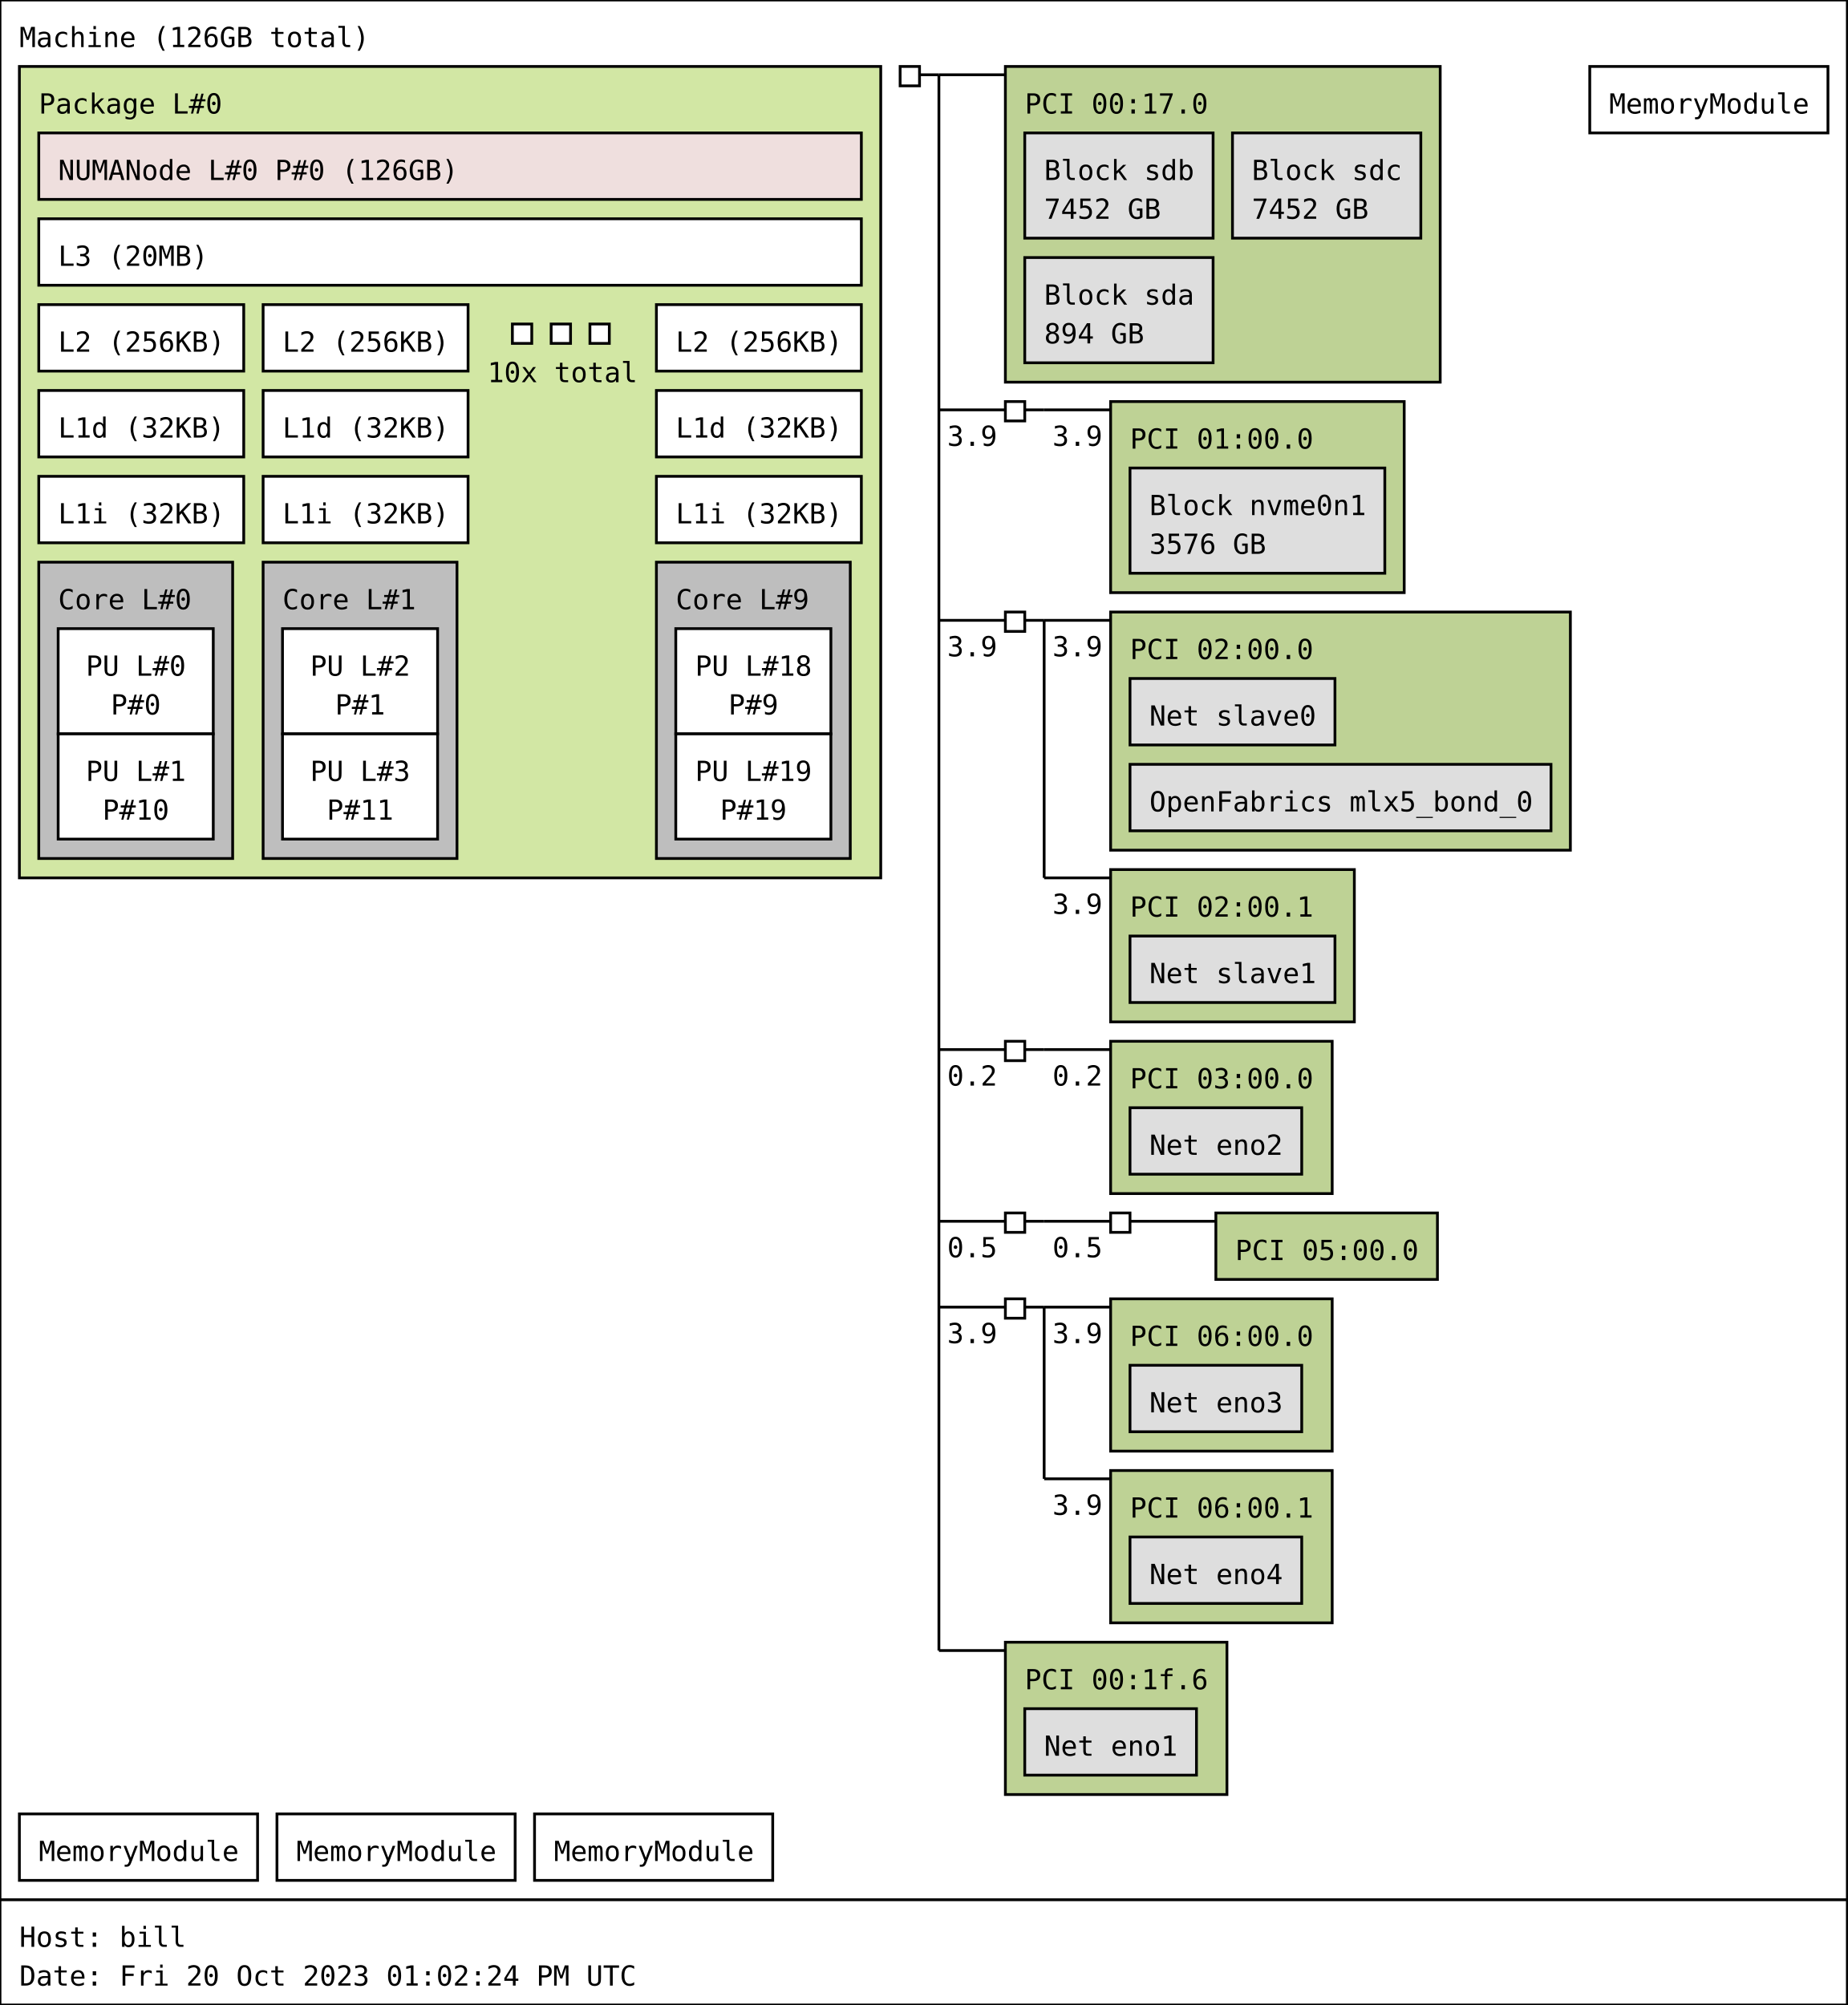
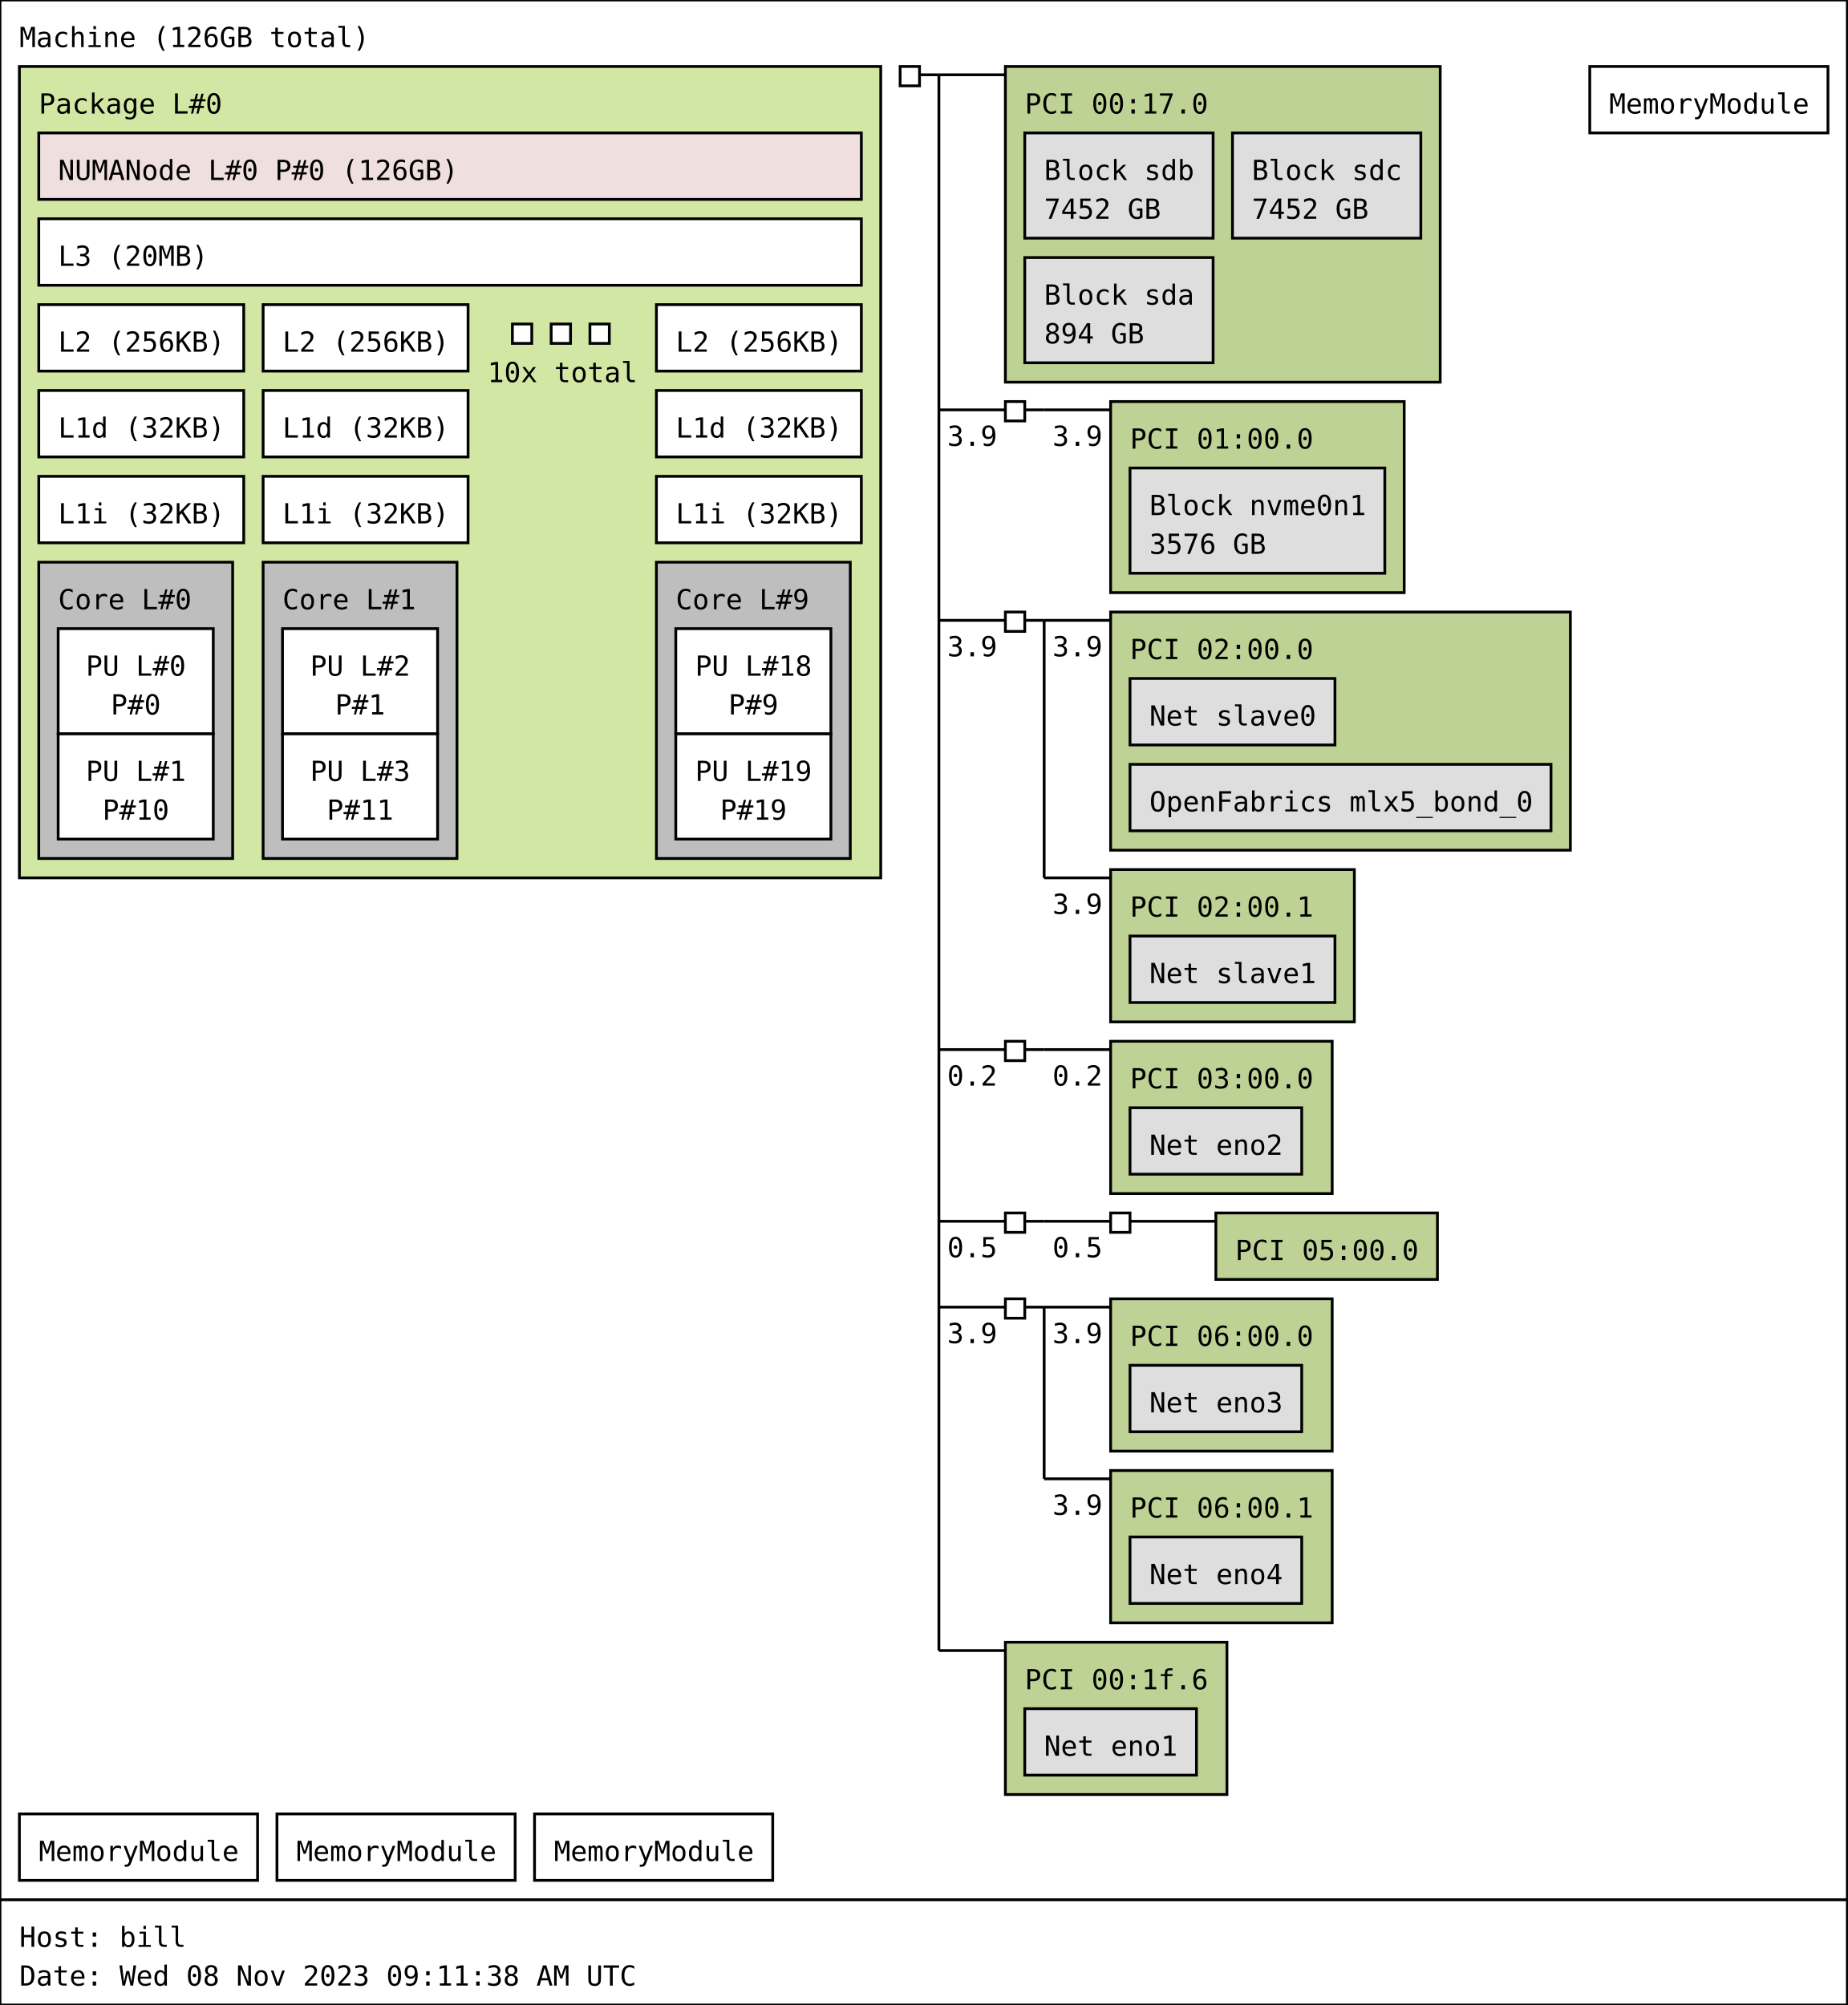
<svg xmlns="http://www.w3.org/2000/svg" width="667px" height="724px" viewBox="0 0 667px 724px" version="1.1">
  <rect id="Machine_0_rect" class="Machine" x="0" y="0" width="667" height="686" fill="rgb(255,255,255)" stroke="rgb(0,0,0)" stroke-width="1" />
  <text id="Machine_0_text" class="Machine" font-family="Monospace" x="7" y="17" fill="rgb(0,0,0)" font-size="10px">Machine (126GB total)</text>
  <rect id="Package_0_rect" class="Package" x="7" y="24" width="311" height="293" fill="rgb(210,231,164)" stroke="rgb(0,0,0)" stroke-width="1" />
  <text id="Package_0_text" class="Package" font-family="Monospace" x="14" y="41" fill="rgb(0,0,0)" font-size="10px">Package L#0</text>
  <rect id="L3_0_rect" class="L3" x="14" y="79" width="297" height="24" fill="rgb(255,255,255)" stroke="rgb(0,0,0)" stroke-width="1" />
  <text id="L3_0_text" class="L3" font-family="Monospace" x="21" y="96" fill="rgb(0,0,0)" font-size="10px">L3 (20MB)</text>
  <rect id="L2_0_rect" class="L2" x="14" y="110" width="74" height="24" fill="rgb(255,255,255)" stroke="rgb(0,0,0)" stroke-width="1" />
  <text id="L2_0_text" class="L2" font-family="Monospace" x="21" y="127" fill="rgb(0,0,0)" font-size="10px">L2 (256KB)</text>
  <rect id="L1d_0_rect" class="L1d" x="14" y="141" width="74" height="24" fill="rgb(255,255,255)" stroke="rgb(0,0,0)" stroke-width="1" />
  <text id="L1d_0_text" class="L1d" font-family="Monospace" x="21" y="158" fill="rgb(0,0,0)" font-size="10px">L1d (32KB)</text>
  <rect id="L1i_0_rect" class="L1i" x="14" y="172" width="74" height="24" fill="rgb(255,255,255)" stroke="rgb(0,0,0)" stroke-width="1" />
  <text id="L1i_0_text" class="L1i" font-family="Monospace" x="21" y="189" fill="rgb(0,0,0)" font-size="10px">L1i (32KB)</text>
  <rect id="Core_0_rect" class="Core" x="14" y="203" width="70" height="107" fill="rgb(190,190,190)" stroke="rgb(0,0,0)" stroke-width="1" />
  <text id="Core_0_text" class="Core" font-family="Monospace" x="21" y="220" fill="rgb(0,0,0)" font-size="10px">Core L#0</text>
  <rect id="PU_0_rect" class="PU" x="21" y="227" width="56" height="38" fill="rgb(255,255,255)" stroke="rgb(0,0,0)" stroke-width="1" />
  <text id="PU_0_text" class="PU" font-family="Monospace" x="31" y="244" fill="rgb(0,0,0)" font-size="10px">PU L#0</text>
  <text id="PU_0_text_1" class="PU" font-family="Monospace" x="40" y="258" fill="rgb(0,0,0)" font-size="10px">P#0</text>
  <rect id="PU_1_rect" class="PU" x="21" y="265" width="56" height="38" fill="rgb(255,255,255)" stroke="rgb(0,0,0)" stroke-width="1" />
  <text id="PU_1_text" class="PU" font-family="Monospace" x="31" y="282" fill="rgb(0,0,0)" font-size="10px">PU L#1</text>
  <text id="PU_1_text_1" class="PU" font-family="Monospace" x="37" y="296" fill="rgb(0,0,0)" font-size="10px">P#10</text>
  <rect id="L2_1_rect" class="L2" x="95" y="110" width="74" height="24" fill="rgb(255,255,255)" stroke="rgb(0,0,0)" stroke-width="1" />
  <text id="L2_1_text" class="L2" font-family="Monospace" x="102" y="127" fill="rgb(0,0,0)" font-size="10px">L2 (256KB)</text>
  <rect id="L1d_1_rect" class="L1d" x="95" y="141" width="74" height="24" fill="rgb(255,255,255)" stroke="rgb(0,0,0)" stroke-width="1" />
  <text id="L1d_1_text" class="L1d" font-family="Monospace" x="102" y="158" fill="rgb(0,0,0)" font-size="10px">L1d (32KB)</text>
  <rect id="L1i_1_rect" class="L1i" x="95" y="172" width="74" height="24" fill="rgb(255,255,255)" stroke="rgb(0,0,0)" stroke-width="1" />
  <text id="L1i_1_text" class="L1i" font-family="Monospace" x="102" y="189" fill="rgb(0,0,0)" font-size="10px">L1i (32KB)</text>
  <rect id="Core_1_rect" class="Core" x="95" y="203" width="70" height="107" fill="rgb(190,190,190)" stroke="rgb(0,0,0)" stroke-width="1" />
  <text id="Core_1_text" class="Core" font-family="Monospace" x="102" y="220" fill="rgb(0,0,0)" font-size="10px">Core L#1</text>
  <rect id="PU_2_rect" class="PU" x="102" y="227" width="56" height="38" fill="rgb(255,255,255)" stroke="rgb(0,0,0)" stroke-width="1" />
  <text id="PU_2_text" class="PU" font-family="Monospace" x="112" y="244" fill="rgb(0,0,0)" font-size="10px">PU L#2</text>
  <text id="PU_2_text_1" class="PU" font-family="Monospace" x="121" y="258" fill="rgb(0,0,0)" font-size="10px">P#1</text>
  <rect id="PU_3_rect" class="PU" x="102" y="265" width="56" height="38" fill="rgb(255,255,255)" stroke="rgb(0,0,0)" stroke-width="1" />
  <text id="PU_3_text" class="PU" font-family="Monospace" x="112" y="282" fill="rgb(0,0,0)" font-size="10px">PU L#3</text>
  <text id="PU_3_text_1" class="PU" font-family="Monospace" x="118" y="296" fill="rgb(0,0,0)" font-size="10px">P#11</text>
  <rect id="L2_2_rect" class="L2" x="185" y="117" width="7" height="7" fill="rgb(255,255,255)" stroke="rgb(0,0,0)" stroke-width="1" />
  <rect id="L2_2_rect" class="L2" x="199" y="117" width="7" height="7" fill="rgb(255,255,255)" stroke="rgb(0,0,0)" stroke-width="1" />
  <rect id="L2_2_rect" class="L2" x="213" y="117" width="7" height="7" fill="rgb(255,255,255)" stroke="rgb(0,0,0)" stroke-width="1" />
  <text id="L2_2_text" class="L2" font-family="Monospace" x="176" y="138" fill="rgb(0,0,0)" font-size="10px">10x total</text>
  <rect id="L2_9_rect" class="L2" x="237" y="110" width="74" height="24" fill="rgb(255,255,255)" stroke="rgb(0,0,0)" stroke-width="1" />
  <text id="L2_9_text" class="L2" font-family="Monospace" x="244" y="127" fill="rgb(0,0,0)" font-size="10px">L2 (256KB)</text>
  <rect id="L1d_9_rect" class="L1d" x="237" y="141" width="74" height="24" fill="rgb(255,255,255)" stroke="rgb(0,0,0)" stroke-width="1" />
  <text id="L1d_9_text" class="L1d" font-family="Monospace" x="244" y="158" fill="rgb(0,0,0)" font-size="10px">L1d (32KB)</text>
  <rect id="L1i_9_rect" class="L1i" x="237" y="172" width="74" height="24" fill="rgb(255,255,255)" stroke="rgb(0,0,0)" stroke-width="1" />
  <text id="L1i_9_text" class="L1i" font-family="Monospace" x="244" y="189" fill="rgb(0,0,0)" font-size="10px">L1i (32KB)</text>
  <rect id="Core_9_rect" class="Core" x="237" y="203" width="70" height="107" fill="rgb(190,190,190)" stroke="rgb(0,0,0)" stroke-width="1" />
  <text id="Core_9_text" class="Core" font-family="Monospace" x="244" y="220" fill="rgb(0,0,0)" font-size="10px">Core L#9</text>
  <rect id="PU_18_rect" class="PU" x="244" y="227" width="56" height="38" fill="rgb(255,255,255)" stroke="rgb(0,0,0)" stroke-width="1" />
  <text id="PU_18_text" class="PU" font-family="Monospace" x="251" y="244" fill="rgb(0,0,0)" font-size="10px">PU L#18</text>
  <text id="PU_18_text_1" class="PU" font-family="Monospace" x="263" y="258" fill="rgb(0,0,0)" font-size="10px">P#9</text>
  <rect id="PU_19_rect" class="PU" x="244" y="265" width="56" height="38" fill="rgb(255,255,255)" stroke="rgb(0,0,0)" stroke-width="1" />
  <text id="PU_19_text" class="PU" font-family="Monospace" x="251" y="282" fill="rgb(0,0,0)" font-size="10px">PU L#19</text>
  <text id="PU_19_text_1" class="PU" font-family="Monospace" x="260" y="296" fill="rgb(0,0,0)" font-size="10px">P#19</text>
  <rect id="NUMANode_0_rect" class="NUMANode" x="14" y="48" width="297" height="24" fill="rgb(239,223,222)" stroke="rgb(0,0,0)" stroke-width="1" />
  <text id="NUMANode_0_text" class="NUMANode" font-family="Monospace" x="21" y="65" fill="rgb(0,0,0)" font-size="10px">NUMANode L#0 P#0 (126GB)</text>
  <rect id="HostBridge_0_rect" class="HostBridge" x="325" y="24" width="7" height="7" fill="rgb(255,255,255)" stroke="rgb(0,0,0)" stroke-width="1" />
  <line id="HostBridge_0_line" class="HostBridge" x1="332" y1="27" x2="339" y2="27" stroke="rgb(0,0,0)" stroke-width="1" />
  <line id="HostBridge_0_line_2" class="HostBridge" x1="339" y1="27" x2="363" y2="27" stroke="rgb(0,0,0)" stroke-width="1" />
  <line id="HostBridge_0_line_3" class="HostBridge" x1="339" y1="148" x2="363" y2="148" stroke="rgb(0,0,0)" stroke-width="1" />
  <text id="HostBridge_0_text_3" class="HostBridge" font-family="Monospace" x="342" y="161" fill="rgb(0,0,0)" font-size="10px">3.9</text>
  <line id="HostBridge_0_line_4" class="HostBridge" x1="339" y1="224" x2="363" y2="224" stroke="rgb(0,0,0)" stroke-width="1" />
  <text id="HostBridge_0_text_4" class="HostBridge" font-family="Monospace" x="342" y="237" fill="rgb(0,0,0)" font-size="10px">3.9</text>
  <line id="HostBridge_0_line_5" class="HostBridge" x1="339" y1="379" x2="363" y2="379" stroke="rgb(0,0,0)" stroke-width="1" />
  <text id="HostBridge_0_text_5" class="HostBridge" font-family="Monospace" x="342" y="392" fill="rgb(0,0,0)" font-size="10px">0.2</text>
  <line id="HostBridge_0_line_6" class="HostBridge" x1="339" y1="441" x2="363" y2="441" stroke="rgb(0,0,0)" stroke-width="1" />
  <text id="HostBridge_0_text_6" class="HostBridge" font-family="Monospace" x="342" y="454" fill="rgb(0,0,0)" font-size="10px">0.5</text>
  <line id="HostBridge_0_line_7" class="HostBridge" x1="339" y1="472" x2="363" y2="472" stroke="rgb(0,0,0)" stroke-width="1" />
  <text id="HostBridge_0_text_7" class="HostBridge" font-family="Monospace" x="342" y="485" fill="rgb(0,0,0)" font-size="10px">3.9</text>
  <line id="HostBridge_0_line_8" class="HostBridge" x1="339" y1="596" x2="363" y2="596" stroke="rgb(0,0,0)" stroke-width="1" />
  <line id="HostBridge_0_line_1" class="HostBridge" x1="339" y1="27" x2="339" y2="596" stroke="rgb(0,0,0)" stroke-width="1" />
  <rect id="PCI_0_rect" class="PCI" x="363" y="24" width="157" height="114" fill="rgb(190,210,149)" stroke="rgb(0,0,0)" stroke-width="1" />
  <text id="PCI_0_text" class="PCI" font-family="Monospace" x="370" y="41" fill="rgb(0,0,0)" font-size="10px">PCI 00:17.0</text>
  <rect id="Block_0_rect" class="Block" x="370" y="48" width="68" height="38" fill="rgb(222,222,222)" stroke="rgb(0,0,0)" stroke-width="1" />
  <text id="Block_0_text" class="Block" font-family="Monospace" x="377" y="65" fill="rgb(0,0,0)" font-size="10px">Block sdb</text>
  <text id="Block_0_text_1" class="Block" font-family="Monospace" x="377" y="79" fill="rgb(0,0,0)" font-size="10px">7452 GB</text>
  <rect id="Block_1_rect" class="Block" x="445" y="48" width="68" height="38" fill="rgb(222,222,222)" stroke="rgb(0,0,0)" stroke-width="1" />
  <text id="Block_1_text" class="Block" font-family="Monospace" x="452" y="65" fill="rgb(0,0,0)" font-size="10px">Block sdc</text>
  <text id="Block_1_text_1" class="Block" font-family="Monospace" x="452" y="79" fill="rgb(0,0,0)" font-size="10px">7452 GB</text>
  <rect id="Block_2_rect" class="Block" x="370" y="93" width="68" height="38" fill="rgb(222,222,222)" stroke="rgb(0,0,0)" stroke-width="1" />
  <text id="Block_2_text" class="Block" font-family="Monospace" x="377" y="110" fill="rgb(0,0,0)" font-size="10px">Block sda</text>
  <text id="Block_2_text_1" class="Block" font-family="Monospace" x="377" y="124" fill="rgb(0,0,0)" font-size="10px">894 GB</text>
  <rect id="PCIBridge_1_rect" class="PCIBridge" x="363" y="145" width="7" height="7" fill="rgb(255,255,255)" stroke="rgb(0,0,0)" stroke-width="1" />
  <line id="PCIBridge_1_line" class="PCIBridge" x1="370" y1="148" x2="377" y2="148" stroke="rgb(0,0,0)" stroke-width="1" />
  <line id="PCIBridge_1_line_2" class="PCIBridge" x1="377" y1="148" x2="401" y2="148" stroke="rgb(0,0,0)" stroke-width="1" />
  <text id="PCIBridge_1_text_2" class="PCIBridge" font-family="Monospace" x="380" y="161" fill="rgb(0,0,0)" font-size="10px">3.9</text>
  <line id="PCIBridge_1_line_1" class="PCIBridge" x1="377" y1="148" x2="377" y2="148" stroke="rgb(0,0,0)" stroke-width="1" />
  <rect id="PCI_1_rect" class="PCI" x="401" y="145" width="106" height="69" fill="rgb(190,210,149)" stroke="rgb(0,0,0)" stroke-width="1" />
  <text id="PCI_1_text" class="PCI" font-family="Monospace" x="408" y="162" fill="rgb(0,0,0)" font-size="10px">PCI 01:00.0</text>
  <rect id="Block_3_rect" class="Block" x="408" y="169" width="92" height="38" fill="rgb(222,222,222)" stroke="rgb(0,0,0)" stroke-width="1" />
  <text id="Block_3_text" class="Block" font-family="Monospace" x="415" y="186" fill="rgb(0,0,0)" font-size="10px">Block nvme0n1</text>
  <text id="Block_3_text_1" class="Block" font-family="Monospace" x="415" y="200" fill="rgb(0,0,0)" font-size="10px">3576 GB</text>
  <rect id="PCIBridge_2_rect" class="PCIBridge" x="363" y="221" width="7" height="7" fill="rgb(255,255,255)" stroke="rgb(0,0,0)" stroke-width="1" />
  <line id="PCIBridge_2_line" class="PCIBridge" x1="370" y1="224" x2="377" y2="224" stroke="rgb(0,0,0)" stroke-width="1" />
  <line id="PCIBridge_2_line_2" class="PCIBridge" x1="377" y1="224" x2="401" y2="224" stroke="rgb(0,0,0)" stroke-width="1" />
  <text id="PCIBridge_2_text_2" class="PCIBridge" font-family="Monospace" x="380" y="237" fill="rgb(0,0,0)" font-size="10px">3.9</text>
  <line id="PCIBridge_2_line_3" class="PCIBridge" x1="377" y1="317" x2="401" y2="317" stroke="rgb(0,0,0)" stroke-width="1" />
  <text id="PCIBridge_2_text_3" class="PCIBridge" font-family="Monospace" x="380" y="330" fill="rgb(0,0,0)" font-size="10px">3.9</text>
  <line id="PCIBridge_2_line_1" class="PCIBridge" x1="377" y1="224" x2="377" y2="317" stroke="rgb(0,0,0)" stroke-width="1" />
  <rect id="PCI_2_rect" class="PCI" x="401" y="221" width="166" height="86" fill="rgb(190,210,149)" stroke="rgb(0,0,0)" stroke-width="1" />
  <text id="PCI_2_text" class="PCI" font-family="Monospace" x="408" y="238" fill="rgb(0,0,0)" font-size="10px">PCI 02:00.0</text>
  <rect id="Net_4_rect" class="Net" x="408" y="245" width="74" height="24" fill="rgb(222,222,222)" stroke="rgb(0,0,0)" stroke-width="1" />
  <text id="Net_4_text" class="Net" font-family="Monospace" x="415" y="262" fill="rgb(0,0,0)" font-size="10px">Net slave0</text>
  <rect id="OpenFabrics_5_rect" class="OpenFabrics" x="408" y="276" width="152" height="24" fill="rgb(222,222,222)" stroke="rgb(0,0,0)" stroke-width="1" />
  <text id="OpenFabrics_5_text" class="OpenFabrics" font-family="Monospace" x="415" y="293" fill="rgb(0,0,0)" font-size="10px">OpenFabrics mlx5_bond_0</text>
  <rect id="PCI_3_rect" class="PCI" x="401" y="314" width="88" height="55" fill="rgb(190,210,149)" stroke="rgb(0,0,0)" stroke-width="1" />
  <text id="PCI_3_text" class="PCI" font-family="Monospace" x="408" y="331" fill="rgb(0,0,0)" font-size="10px">PCI 02:00.1</text>
  <rect id="Net_6_rect" class="Net" x="408" y="338" width="74" height="24" fill="rgb(222,222,222)" stroke="rgb(0,0,0)" stroke-width="1" />
  <text id="Net_6_text" class="Net" font-family="Monospace" x="415" y="355" fill="rgb(0,0,0)" font-size="10px">Net slave1</text>
  <rect id="PCIBridge_3_rect" class="PCIBridge" x="363" y="376" width="7" height="7" fill="rgb(255,255,255)" stroke="rgb(0,0,0)" stroke-width="1" />
  <line id="PCIBridge_3_line" class="PCIBridge" x1="370" y1="379" x2="377" y2="379" stroke="rgb(0,0,0)" stroke-width="1" />
  <line id="PCIBridge_3_line_2" class="PCIBridge" x1="377" y1="379" x2="401" y2="379" stroke="rgb(0,0,0)" stroke-width="1" />
  <text id="PCIBridge_3_text_2" class="PCIBridge" font-family="Monospace" x="380" y="392" fill="rgb(0,0,0)" font-size="10px">0.2</text>
  <line id="PCIBridge_3_line_1" class="PCIBridge" x1="377" y1="379" x2="377" y2="379" stroke="rgb(0,0,0)" stroke-width="1" />
  <rect id="PCI_4_rect" class="PCI" x="401" y="376" width="80" height="55" fill="rgb(190,210,149)" stroke="rgb(0,0,0)" stroke-width="1" />
  <text id="PCI_4_text" class="PCI" font-family="Monospace" x="408" y="393" fill="rgb(0,0,0)" font-size="10px">PCI 03:00.0</text>
  <rect id="Net_7_rect" class="Net" x="408" y="400" width="62" height="24" fill="rgb(222,222,222)" stroke="rgb(0,0,0)" stroke-width="1" />
  <text id="Net_7_text" class="Net" font-family="Monospace" x="415" y="417" fill="rgb(0,0,0)" font-size="10px">Net eno2</text>
  <rect id="PCIBridge_4_rect" class="PCIBridge" x="363" y="438" width="7" height="7" fill="rgb(255,255,255)" stroke="rgb(0,0,0)" stroke-width="1" />
  <line id="PCIBridge_4_line" class="PCIBridge" x1="370" y1="441" x2="377" y2="441" stroke="rgb(0,0,0)" stroke-width="1" />
  <line id="PCIBridge_4_line_2" class="PCIBridge" x1="377" y1="441" x2="401" y2="441" stroke="rgb(0,0,0)" stroke-width="1" />
  <text id="PCIBridge_4_text_2" class="PCIBridge" font-family="Monospace" x="380" y="454" fill="rgb(0,0,0)" font-size="10px">0.5</text>
  <line id="PCIBridge_4_line_1" class="PCIBridge" x1="377" y1="441" x2="377" y2="441" stroke="rgb(0,0,0)" stroke-width="1" />
  <rect id="PCIBridge_5_rect" class="PCIBridge" x="401" y="438" width="7" height="7" fill="rgb(255,255,255)" stroke="rgb(0,0,0)" stroke-width="1" />
  <line id="PCIBridge_5_line" class="PCIBridge" x1="408" y1="441" x2="415" y2="441" stroke="rgb(0,0,0)" stroke-width="1" />
  <line id="PCIBridge_5_line_2" class="PCIBridge" x1="415" y1="441" x2="439" y2="441" stroke="rgb(0,0,0)" stroke-width="1" />
  <line id="PCIBridge_5_line_1" class="PCIBridge" x1="415" y1="441" x2="415" y2="441" stroke="rgb(0,0,0)" stroke-width="1" />
  <rect id="PCI_5_rect" class="PCI" x="439" y="438" width="80" height="24" fill="rgb(190,210,149)" stroke="rgb(0,0,0)" stroke-width="1" />
  <text id="PCI_5_text" class="PCI" font-family="Monospace" x="446" y="455" fill="rgb(0,0,0)" font-size="10px">PCI 05:00.0</text>
  <rect id="PCIBridge_6_rect" class="PCIBridge" x="363" y="469" width="7" height="7" fill="rgb(255,255,255)" stroke="rgb(0,0,0)" stroke-width="1" />
  <line id="PCIBridge_6_line" class="PCIBridge" x1="370" y1="472" x2="377" y2="472" stroke="rgb(0,0,0)" stroke-width="1" />
  <line id="PCIBridge_6_line_2" class="PCIBridge" x1="377" y1="472" x2="401" y2="472" stroke="rgb(0,0,0)" stroke-width="1" />
  <text id="PCIBridge_6_text_2" class="PCIBridge" font-family="Monospace" x="380" y="485" fill="rgb(0,0,0)" font-size="10px">3.9</text>
  <line id="PCIBridge_6_line_3" class="PCIBridge" x1="377" y1="534" x2="401" y2="534" stroke="rgb(0,0,0)" stroke-width="1" />
  <text id="PCIBridge_6_text_3" class="PCIBridge" font-family="Monospace" x="380" y="547" fill="rgb(0,0,0)" font-size="10px">3.9</text>
  <line id="PCIBridge_6_line_1" class="PCIBridge" x1="377" y1="472" x2="377" y2="534" stroke="rgb(0,0,0)" stroke-width="1" />
  <rect id="PCI_6_rect" class="PCI" x="401" y="469" width="80" height="55" fill="rgb(190,210,149)" stroke="rgb(0,0,0)" stroke-width="1" />
  <text id="PCI_6_text" class="PCI" font-family="Monospace" x="408" y="486" fill="rgb(0,0,0)" font-size="10px">PCI 06:00.0</text>
  <rect id="Net_8_rect" class="Net" x="408" y="493" width="62" height="24" fill="rgb(222,222,222)" stroke="rgb(0,0,0)" stroke-width="1" />
  <text id="Net_8_text" class="Net" font-family="Monospace" x="415" y="510" fill="rgb(0,0,0)" font-size="10px">Net eno3</text>
  <rect id="PCI_7_rect" class="PCI" x="401" y="531" width="80" height="55" fill="rgb(190,210,149)" stroke="rgb(0,0,0)" stroke-width="1" />
  <text id="PCI_7_text" class="PCI" font-family="Monospace" x="408" y="548" fill="rgb(0,0,0)" font-size="10px">PCI 06:00.1</text>
  <rect id="Net_9_rect" class="Net" x="408" y="555" width="62" height="24" fill="rgb(222,222,222)" stroke="rgb(0,0,0)" stroke-width="1" />
  <text id="Net_9_text" class="Net" font-family="Monospace" x="415" y="572" fill="rgb(0,0,0)" font-size="10px">Net eno4</text>
  <rect id="PCI_8_rect" class="PCI" x="363" y="593" width="80" height="55" fill="rgb(190,210,149)" stroke="rgb(0,0,0)" stroke-width="1" />
  <text id="PCI_8_text" class="PCI" font-family="Monospace" x="370" y="610" fill="rgb(0,0,0)" font-size="10px">PCI 00:1f.6</text>
  <rect id="Net_10_rect" class="Net" x="370" y="617" width="62" height="24" fill="rgb(222,222,222)" stroke="rgb(0,0,0)" stroke-width="1" />
  <text id="Net_10_text" class="Net" font-family="Monospace" x="377" y="634" fill="rgb(0,0,0)" font-size="10px">Net eno1</text>
  <rect id="Misc_0_rect" class="Misc" x="574" y="24" width="86" height="24" fill="rgb(255,255,255)" stroke="rgb(0,0,0)" stroke-width="1" />
  <text id="Misc_0_text" class="Misc" font-family="Monospace" x="581" y="41" fill="rgb(0,0,0)" font-size="10px">MemoryModule</text>
  <rect id="Misc_1_rect" class="Misc" x="7" y="655" width="86" height="24" fill="rgb(255,255,255)" stroke="rgb(0,0,0)" stroke-width="1" />
  <text id="Misc_1_text" class="Misc" font-family="Monospace" x="14" y="672" fill="rgb(0,0,0)" font-size="10px">MemoryModule</text>
  <rect id="Misc_2_rect" class="Misc" x="100" y="655" width="86" height="24" fill="rgb(255,255,255)" stroke="rgb(0,0,0)" stroke-width="1" />
  <text id="Misc_2_text" class="Misc" font-family="Monospace" x="107" y="672" fill="rgb(0,0,0)" font-size="10px">MemoryModule</text>
  <rect id="Misc_3_rect" class="Misc" x="193" y="655" width="86" height="24" fill="rgb(255,255,255)" stroke="rgb(0,0,0)" stroke-width="1" />
  <text id="Misc_3_text" class="Misc" font-family="Monospace" x="200" y="672" fill="rgb(0,0,0)" font-size="10px">MemoryModule</text>
  <rect id="anon_rect" x="0" y="686" width="667" height="38" fill="rgb(255,255,255)" stroke="rgb(0,0,0)" stroke-width="1" />
  <text id="anon_text" font-family="Monospace" x="7" y="703" fill="rgb(0,0,0)" font-size="10px">Host: bill</text>
-   <text id="anon_text_1" font-family="Monospace" x="7" y="717" fill="rgb(0,0,0)" font-size="10px">Date: Fri 20 Oct 2023 01:02:24 PM UTC</text>
+   <text id="anon_text_1" font-family="Monospace" x="7" y="717" fill="rgb(0,0,0)" font-size="10px">Date: Wed 08 Nov 2023 09:11:38 AM UTC</text>
</svg>
